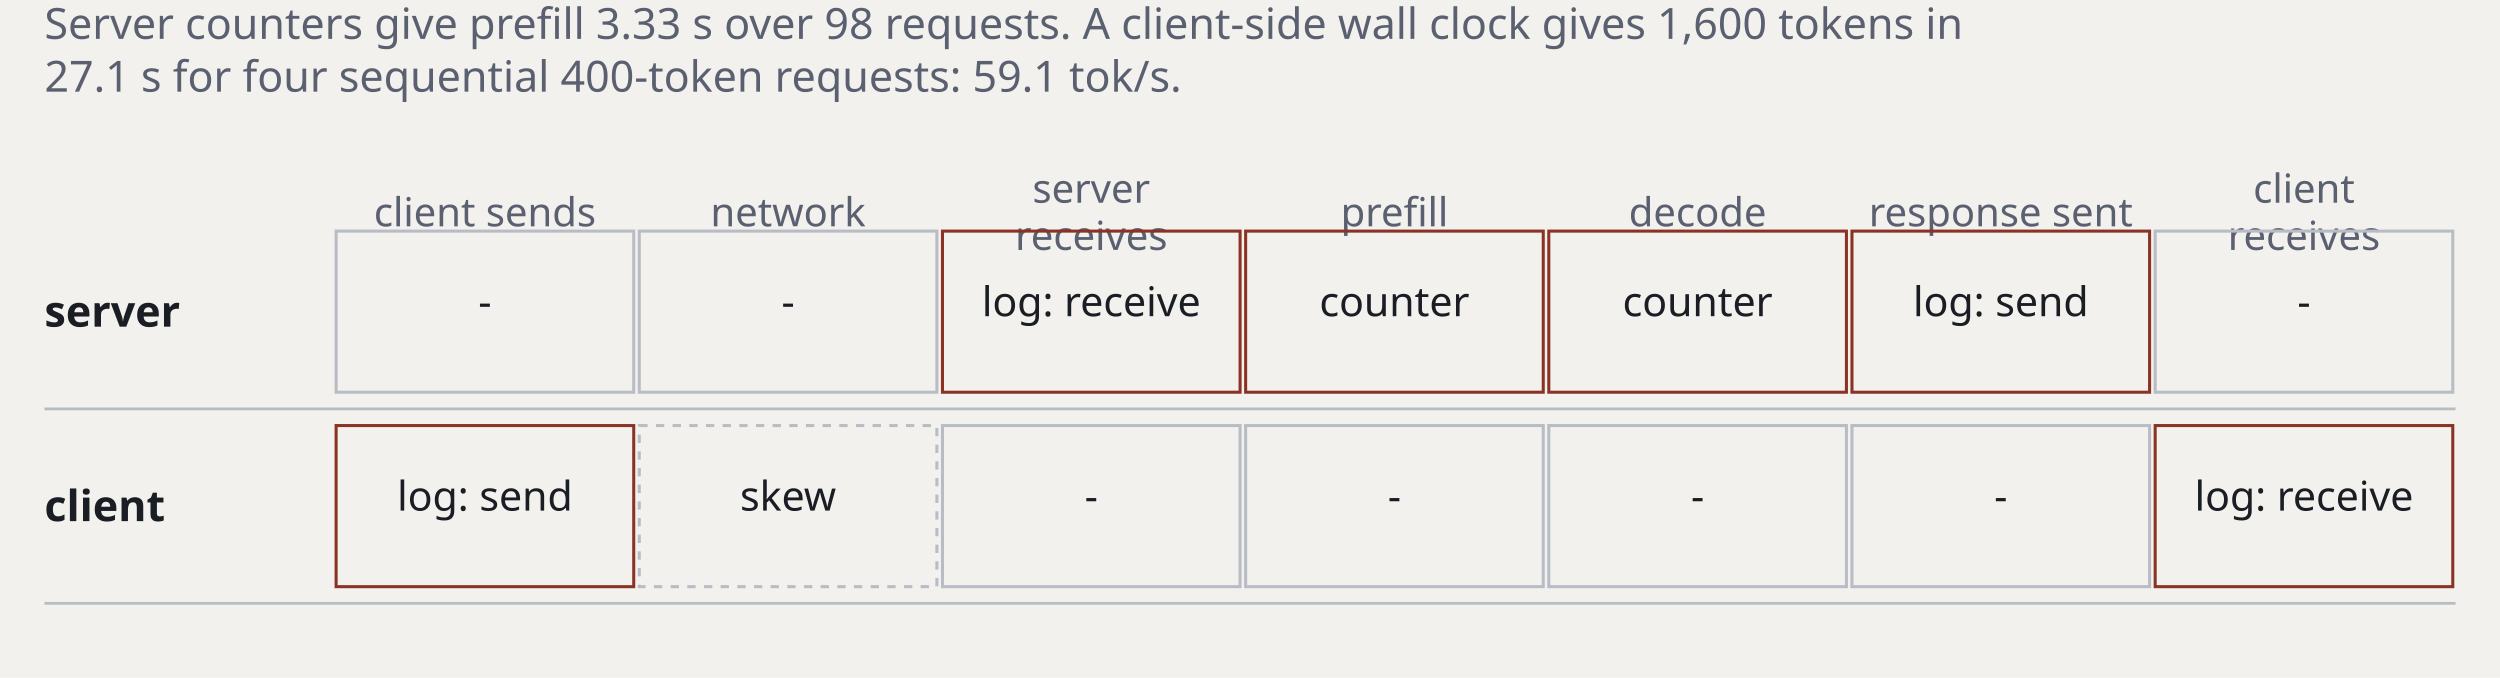
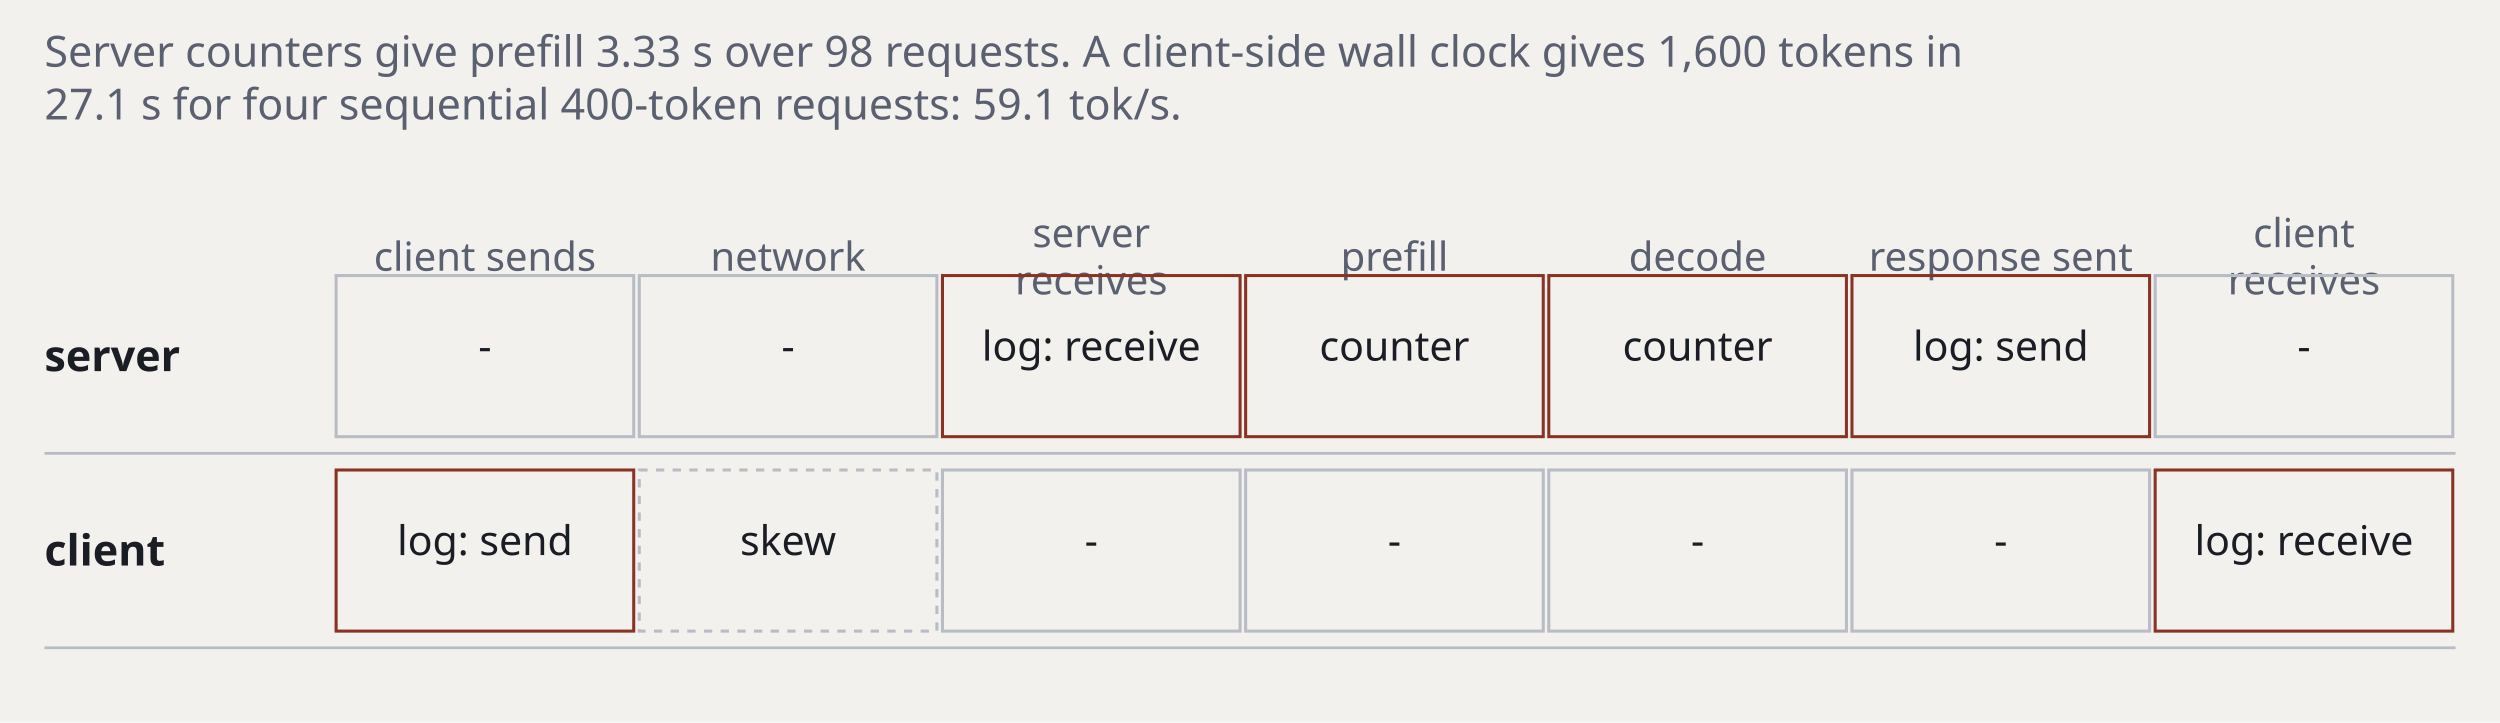
- <svg xmlns="http://www.w3.org/2000/svg" class="fig-svg" viewBox="0 0 900 244" width="100%" role="img" aria-labelledby="fig-title-5f80dd62" aria-describedby="fig-desc-5f80dd62">
+ <svg xmlns="http://www.w3.org/2000/svg" class="fig-svg" viewBox="0 0 900 260" width="100%" role="img" aria-labelledby="fig-title-5f80dd62" aria-describedby="fig-desc-5f80dd62">
  <defs>
    <marker id="arrow-5f80dd62" viewBox="0 0 8 8" refX="7" refY="4" markerWidth="7" markerHeight="7" orient="auto">
      <path d="M0,0 L8,4 L0,8 z" fill="var(--color-muted, #5a6070)" />
    </marker>
    <marker id="arrow-accent-5f80dd62" viewBox="0 0 8 8" refX="7" refY="4" markerWidth="7" markerHeight="7" orient="auto">
      <path d="M0,0 L8,4 L0,8 z" fill="var(--color-accent, #8a3324)" />
    </marker>
  </defs>
-   <rect x="0" y="0" width="900" height="244" fill="var(--color-sheet, #f2f1ed)" />
-   <text x="16.00" y="14.00" font-family="'Hanken Grotesk', ui-sans-serif, system-ui, sans-serif" font-size="15.48" font-weight="400" fill="var(--color-muted, #5a6070)" text-anchor="start">Server counters give prefill 3.33 s over 98 requests. A client-side wall clock gives 1,600 tokens in</text>
-   <text x="16.00" y="33.00" font-family="'Hanken Grotesk', ui-sans-serif, system-ui, sans-serif" font-size="15.48" font-weight="400" fill="var(--color-muted, #5a6070)" text-anchor="start">27.1 s for four sequential 400-token requests: 59.1 tok/s.</text>
-   <text x="174.57" y="81.47" font-family="'Hanken Grotesk', ui-sans-serif, system-ui, sans-serif" font-size="14.4" font-weight="400" fill="var(--color-muted, #5a6070)" text-anchor="middle">client sends</text>
-   <text x="283.71" y="81.47" font-family="'Hanken Grotesk', ui-sans-serif, system-ui, sans-serif" font-size="14.4" font-weight="400" fill="var(--color-muted, #5a6070)" text-anchor="middle">network</text>
-   <text x="392.86" y="72.97" font-family="'Hanken Grotesk', ui-sans-serif, system-ui, sans-serif" font-size="14.4" font-weight="400" fill="var(--color-muted, #5a6070)" text-anchor="middle">server</text>
-   <text x="392.86" y="89.97" font-family="'Hanken Grotesk', ui-sans-serif, system-ui, sans-serif" font-size="14.4" font-weight="400" fill="var(--color-muted, #5a6070)" text-anchor="middle">receives</text>
-   <text x="502.00" y="81.47" font-family="'Hanken Grotesk', ui-sans-serif, system-ui, sans-serif" font-size="14.4" font-weight="400" fill="var(--color-muted, #5a6070)" text-anchor="middle">prefill</text>
-   <text x="611.14" y="81.47" font-family="'Hanken Grotesk', ui-sans-serif, system-ui, sans-serif" font-size="14.4" font-weight="400" fill="var(--color-muted, #5a6070)" text-anchor="middle">decode</text>
-   <text x="720.29" y="81.47" font-family="'Hanken Grotesk', ui-sans-serif, system-ui, sans-serif" font-size="14.4" font-weight="400" fill="var(--color-muted, #5a6070)" text-anchor="middle">response sent</text>
-   <text x="829.43" y="72.97" font-family="'Hanken Grotesk', ui-sans-serif, system-ui, sans-serif" font-size="14.4" font-weight="400" fill="var(--color-muted, #5a6070)" text-anchor="middle">client</text>
-   <text x="829.43" y="89.97" font-family="'Hanken Grotesk', ui-sans-serif, system-ui, sans-serif" font-size="14.4" font-weight="400" fill="var(--color-muted, #5a6070)" text-anchor="middle">receives</text>
-   <text x="16.00" y="117.60" font-family="'Hanken Grotesk', ui-sans-serif, system-ui, sans-serif" font-size="15.48" font-weight="600" fill="var(--color-ink, #1a1d24)" text-anchor="start">server</text>
-   <line x1="16.00" y1="147.20" x2="884.00" y2="147.20" stroke="var(--color-rule, #b8bcc4)" stroke-width="1" />
-   <rect x="121.00" y="83.20" width="107.14" height="58.00" rx="0" fill="none" stroke="var(--color-rule, #b8bcc4)" stroke-width="1.1" />
-   <text x="174.57" y="113.83" font-family="'Hanken Grotesk', ui-sans-serif, system-ui, sans-serif" font-size="14.76" font-weight="400" fill="var(--color-ink, #1a1d24)" text-anchor="middle">-</text>
-   <rect x="230.14" y="83.20" width="107.14" height="58.00" rx="0" fill="none" stroke="var(--color-rule, #b8bcc4)" stroke-width="1.1" />
-   <text x="283.71" y="113.83" font-family="'Hanken Grotesk', ui-sans-serif, system-ui, sans-serif" font-size="14.76" font-weight="400" fill="var(--color-ink, #1a1d24)" text-anchor="middle">-</text>
-   <rect x="339.29" y="83.20" width="107.14" height="58.00" rx="0" fill="none" stroke="var(--color-accent, #8a3324)" stroke-width="1.1" />
-   <text x="392.86" y="113.83" font-family="'Hanken Grotesk', ui-sans-serif, system-ui, sans-serif" font-size="14.76" font-weight="400" fill="var(--color-ink, #1a1d24)" text-anchor="middle">log: receive</text>
-   <rect x="448.43" y="83.20" width="107.14" height="58.00" rx="0" fill="none" stroke="var(--color-accent, #8a3324)" stroke-width="1.1" />
-   <text x="502.00" y="113.83" font-family="'Hanken Grotesk', ui-sans-serif, system-ui, sans-serif" font-size="14.76" font-weight="400" fill="var(--color-ink, #1a1d24)" text-anchor="middle">counter</text>
-   <rect x="557.57" y="83.20" width="107.14" height="58.00" rx="0" fill="none" stroke="var(--color-accent, #8a3324)" stroke-width="1.1" />
-   <text x="611.14" y="113.83" font-family="'Hanken Grotesk', ui-sans-serif, system-ui, sans-serif" font-size="14.76" font-weight="400" fill="var(--color-ink, #1a1d24)" text-anchor="middle">counter</text>
-   <rect x="666.71" y="83.20" width="107.14" height="58.00" rx="0" fill="none" stroke="var(--color-accent, #8a3324)" stroke-width="1.1" />
-   <text x="720.29" y="113.83" font-family="'Hanken Grotesk', ui-sans-serif, system-ui, sans-serif" font-size="14.76" font-weight="400" fill="var(--color-ink, #1a1d24)" text-anchor="middle">log: send</text>
-   <rect x="775.86" y="83.20" width="107.14" height="58.00" rx="0" fill="none" stroke="var(--color-rule, #b8bcc4)" stroke-width="1.1" />
-   <text x="829.43" y="113.83" font-family="'Hanken Grotesk', ui-sans-serif, system-ui, sans-serif" font-size="14.76" font-weight="400" fill="var(--color-ink, #1a1d24)" text-anchor="middle">-</text>
-   <text x="16.00" y="187.60" font-family="'Hanken Grotesk', ui-sans-serif, system-ui, sans-serif" font-size="15.48" font-weight="600" fill="var(--color-ink, #1a1d24)" text-anchor="start">client</text>
-   <line x1="16.00" y1="217.20" x2="884.00" y2="217.20" stroke="var(--color-rule, #b8bcc4)" stroke-width="1" />
-   <rect x="121.00" y="153.20" width="107.14" height="58.00" rx="0" fill="none" stroke="var(--color-accent, #8a3324)" stroke-width="1.1" />
-   <text x="174.57" y="183.83" font-family="'Hanken Grotesk', ui-sans-serif, system-ui, sans-serif" font-size="14.76" font-weight="400" fill="var(--color-ink, #1a1d24)" text-anchor="middle">log: send</text>
-   <rect x="230.14" y="153.20" width="107.14" height="58.00" rx="0" fill="none" stroke="var(--color-rule, #b8bcc4)" stroke-width="1.1" stroke-dasharray="3 3" />
-   <text x="283.71" y="183.83" font-family="'Hanken Grotesk', ui-sans-serif, system-ui, sans-serif" font-size="14.76" font-weight="400" fill="var(--color-ink, #1a1d24)" text-anchor="middle">skew</text>
-   <rect x="339.29" y="153.20" width="107.14" height="58.00" rx="0" fill="none" stroke="var(--color-rule, #b8bcc4)" stroke-width="1.1" />
-   <text x="392.86" y="183.83" font-family="'Hanken Grotesk', ui-sans-serif, system-ui, sans-serif" font-size="14.76" font-weight="400" fill="var(--color-ink, #1a1d24)" text-anchor="middle">-</text>
-   <rect x="448.43" y="153.20" width="107.14" height="58.00" rx="0" fill="none" stroke="var(--color-rule, #b8bcc4)" stroke-width="1.1" />
-   <text x="502.00" y="183.83" font-family="'Hanken Grotesk', ui-sans-serif, system-ui, sans-serif" font-size="14.76" font-weight="400" fill="var(--color-ink, #1a1d24)" text-anchor="middle">-</text>
-   <rect x="557.57" y="153.20" width="107.14" height="58.00" rx="0" fill="none" stroke="var(--color-rule, #b8bcc4)" stroke-width="1.1" />
-   <text x="611.14" y="183.83" font-family="'Hanken Grotesk', ui-sans-serif, system-ui, sans-serif" font-size="14.76" font-weight="400" fill="var(--color-ink, #1a1d24)" text-anchor="middle">-</text>
-   <rect x="666.71" y="153.20" width="107.14" height="58.00" rx="0" fill="none" stroke="var(--color-rule, #b8bcc4)" stroke-width="1.1" />
-   <text x="720.29" y="183.83" font-family="'Hanken Grotesk', ui-sans-serif, system-ui, sans-serif" font-size="14.76" font-weight="400" fill="var(--color-ink, #1a1d24)" text-anchor="middle">-</text>
-   <rect x="775.86" y="153.20" width="107.14" height="58.00" rx="0" fill="none" stroke="var(--color-accent, #8a3324)" stroke-width="1.1" />
-   <text x="829.43" y="183.83" font-family="'Hanken Grotesk', ui-sans-serif, system-ui, sans-serif" font-size="14.76" font-weight="400" fill="var(--color-ink, #1a1d24)" text-anchor="middle">log: receive</text>
+   <rect x="0" y="0" width="900" height="260" fill="var(--color-sheet, #f2f1ed)" />
+   <text x="16.00" y="24.00" font-family="'Hanken Grotesk', ui-sans-serif, system-ui, sans-serif" font-size="15.48" font-weight="400" fill="var(--color-muted, #5a6070)" text-anchor="start">Server counters give prefill 3.33 s over 98 requests. A client-side wall clock gives 1,600 tokens in</text>
+   <text x="16.00" y="43.00" font-family="'Hanken Grotesk', ui-sans-serif, system-ui, sans-serif" font-size="15.48" font-weight="400" fill="var(--color-muted, #5a6070)" text-anchor="start">27.1 s for four sequential 400-token requests: 59.1 tok/s.</text>
+   <text x="174.57" y="97.47" font-family="'Hanken Grotesk', ui-sans-serif, system-ui, sans-serif" font-size="14.4" font-weight="400" fill="var(--color-muted, #5a6070)" text-anchor="middle">client sends</text>
+   <text x="283.71" y="97.47" font-family="'Hanken Grotesk', ui-sans-serif, system-ui, sans-serif" font-size="14.4" font-weight="400" fill="var(--color-muted, #5a6070)" text-anchor="middle">network</text>
+   <text x="392.86" y="88.97" font-family="'Hanken Grotesk', ui-sans-serif, system-ui, sans-serif" font-size="14.4" font-weight="400" fill="var(--color-muted, #5a6070)" text-anchor="middle">server</text>
+   <text x="392.86" y="105.97" font-family="'Hanken Grotesk', ui-sans-serif, system-ui, sans-serif" font-size="14.4" font-weight="400" fill="var(--color-muted, #5a6070)" text-anchor="middle">receives</text>
+   <text x="502.00" y="97.47" font-family="'Hanken Grotesk', ui-sans-serif, system-ui, sans-serif" font-size="14.4" font-weight="400" fill="var(--color-muted, #5a6070)" text-anchor="middle">prefill</text>
+   <text x="611.14" y="97.47" font-family="'Hanken Grotesk', ui-sans-serif, system-ui, sans-serif" font-size="14.4" font-weight="400" fill="var(--color-muted, #5a6070)" text-anchor="middle">decode</text>
+   <text x="720.29" y="97.47" font-family="'Hanken Grotesk', ui-sans-serif, system-ui, sans-serif" font-size="14.4" font-weight="400" fill="var(--color-muted, #5a6070)" text-anchor="middle">response sent</text>
+   <text x="829.43" y="88.97" font-family="'Hanken Grotesk', ui-sans-serif, system-ui, sans-serif" font-size="14.4" font-weight="400" fill="var(--color-muted, #5a6070)" text-anchor="middle">client</text>
+   <text x="829.43" y="105.97" font-family="'Hanken Grotesk', ui-sans-serif, system-ui, sans-serif" font-size="14.4" font-weight="400" fill="var(--color-muted, #5a6070)" text-anchor="middle">receives</text>
+   <text x="16.00" y="133.60" font-family="'Hanken Grotesk', ui-sans-serif, system-ui, sans-serif" font-size="15.48" font-weight="600" fill="var(--color-ink, #1a1d24)" text-anchor="start">server</text>
+   <line x1="16.00" y1="163.20" x2="884.00" y2="163.20" stroke="var(--color-rule, #b8bcc4)" stroke-width="1" />
+   <rect x="121.00" y="99.20" width="107.14" height="58.00" rx="0" fill="none" stroke="var(--color-rule, #b8bcc4)" stroke-width="1.1" />
+   <text x="174.57" y="129.83" font-family="'Hanken Grotesk', ui-sans-serif, system-ui, sans-serif" font-size="14.76" font-weight="400" fill="var(--color-ink, #1a1d24)" text-anchor="middle">-</text>
+   <rect x="230.14" y="99.20" width="107.14" height="58.00" rx="0" fill="none" stroke="var(--color-rule, #b8bcc4)" stroke-width="1.1" />
+   <text x="283.71" y="129.83" font-family="'Hanken Grotesk', ui-sans-serif, system-ui, sans-serif" font-size="14.76" font-weight="400" fill="var(--color-ink, #1a1d24)" text-anchor="middle">-</text>
+   <rect x="339.29" y="99.20" width="107.14" height="58.00" rx="0" fill="none" stroke="var(--color-accent, #8a3324)" stroke-width="1.1" />
+   <text x="392.86" y="129.83" font-family="'Hanken Grotesk', ui-sans-serif, system-ui, sans-serif" font-size="14.76" font-weight="400" fill="var(--color-ink, #1a1d24)" text-anchor="middle">log: receive</text>
+   <rect x="448.43" y="99.20" width="107.14" height="58.00" rx="0" fill="none" stroke="var(--color-accent, #8a3324)" stroke-width="1.1" />
+   <text x="502.00" y="129.83" font-family="'Hanken Grotesk', ui-sans-serif, system-ui, sans-serif" font-size="14.76" font-weight="400" fill="var(--color-ink, #1a1d24)" text-anchor="middle">counter</text>
+   <rect x="557.57" y="99.20" width="107.14" height="58.00" rx="0" fill="none" stroke="var(--color-accent, #8a3324)" stroke-width="1.1" />
+   <text x="611.14" y="129.83" font-family="'Hanken Grotesk', ui-sans-serif, system-ui, sans-serif" font-size="14.76" font-weight="400" fill="var(--color-ink, #1a1d24)" text-anchor="middle">counter</text>
+   <rect x="666.71" y="99.20" width="107.14" height="58.00" rx="0" fill="none" stroke="var(--color-accent, #8a3324)" stroke-width="1.1" />
+   <text x="720.29" y="129.83" font-family="'Hanken Grotesk', ui-sans-serif, system-ui, sans-serif" font-size="14.76" font-weight="400" fill="var(--color-ink, #1a1d24)" text-anchor="middle">log: send</text>
+   <rect x="775.86" y="99.20" width="107.14" height="58.00" rx="0" fill="none" stroke="var(--color-rule, #b8bcc4)" stroke-width="1.1" />
+   <text x="829.43" y="129.83" font-family="'Hanken Grotesk', ui-sans-serif, system-ui, sans-serif" font-size="14.76" font-weight="400" fill="var(--color-ink, #1a1d24)" text-anchor="middle">-</text>
+   <text x="16.00" y="203.60" font-family="'Hanken Grotesk', ui-sans-serif, system-ui, sans-serif" font-size="15.48" font-weight="600" fill="var(--color-ink, #1a1d24)" text-anchor="start">client</text>
+   <line x1="16.00" y1="233.20" x2="884.00" y2="233.20" stroke="var(--color-rule, #b8bcc4)" stroke-width="1" />
+   <rect x="121.00" y="169.20" width="107.14" height="58.00" rx="0" fill="none" stroke="var(--color-accent, #8a3324)" stroke-width="1.1" />
+   <text x="174.57" y="199.83" font-family="'Hanken Grotesk', ui-sans-serif, system-ui, sans-serif" font-size="14.76" font-weight="400" fill="var(--color-ink, #1a1d24)" text-anchor="middle">log: send</text>
+   <rect x="230.14" y="169.20" width="107.14" height="58.00" rx="0" fill="none" stroke="var(--color-rule, #b8bcc4)" stroke-width="1.1" stroke-dasharray="3 3" />
+   <text x="283.71" y="199.83" font-family="'Hanken Grotesk', ui-sans-serif, system-ui, sans-serif" font-size="14.76" font-weight="400" fill="var(--color-ink, #1a1d24)" text-anchor="middle">skew</text>
+   <rect x="339.29" y="169.20" width="107.14" height="58.00" rx="0" fill="none" stroke="var(--color-rule, #b8bcc4)" stroke-width="1.1" />
+   <text x="392.86" y="199.83" font-family="'Hanken Grotesk', ui-sans-serif, system-ui, sans-serif" font-size="14.76" font-weight="400" fill="var(--color-ink, #1a1d24)" text-anchor="middle">-</text>
+   <rect x="448.43" y="169.20" width="107.14" height="58.00" rx="0" fill="none" stroke="var(--color-rule, #b8bcc4)" stroke-width="1.1" />
+   <text x="502.00" y="199.83" font-family="'Hanken Grotesk', ui-sans-serif, system-ui, sans-serif" font-size="14.76" font-weight="400" fill="var(--color-ink, #1a1d24)" text-anchor="middle">-</text>
+   <rect x="557.57" y="169.20" width="107.14" height="58.00" rx="0" fill="none" stroke="var(--color-rule, #b8bcc4)" stroke-width="1.1" />
+   <text x="611.14" y="199.83" font-family="'Hanken Grotesk', ui-sans-serif, system-ui, sans-serif" font-size="14.76" font-weight="400" fill="var(--color-ink, #1a1d24)" text-anchor="middle">-</text>
+   <rect x="666.71" y="169.20" width="107.14" height="58.00" rx="0" fill="none" stroke="var(--color-rule, #b8bcc4)" stroke-width="1.1" />
+   <text x="720.29" y="199.83" font-family="'Hanken Grotesk', ui-sans-serif, system-ui, sans-serif" font-size="14.76" font-weight="400" fill="var(--color-ink, #1a1d24)" text-anchor="middle">-</text>
+   <rect x="775.86" y="169.20" width="107.14" height="58.00" rx="0" fill="none" stroke="var(--color-accent, #8a3324)" stroke-width="1.1" />
+   <text x="829.43" y="199.83" font-family="'Hanken Grotesk', ui-sans-serif, system-ui, sans-serif" font-size="14.76" font-weight="400" fill="var(--color-ink, #1a1d24)" text-anchor="middle">log: receive</text>
</svg>
